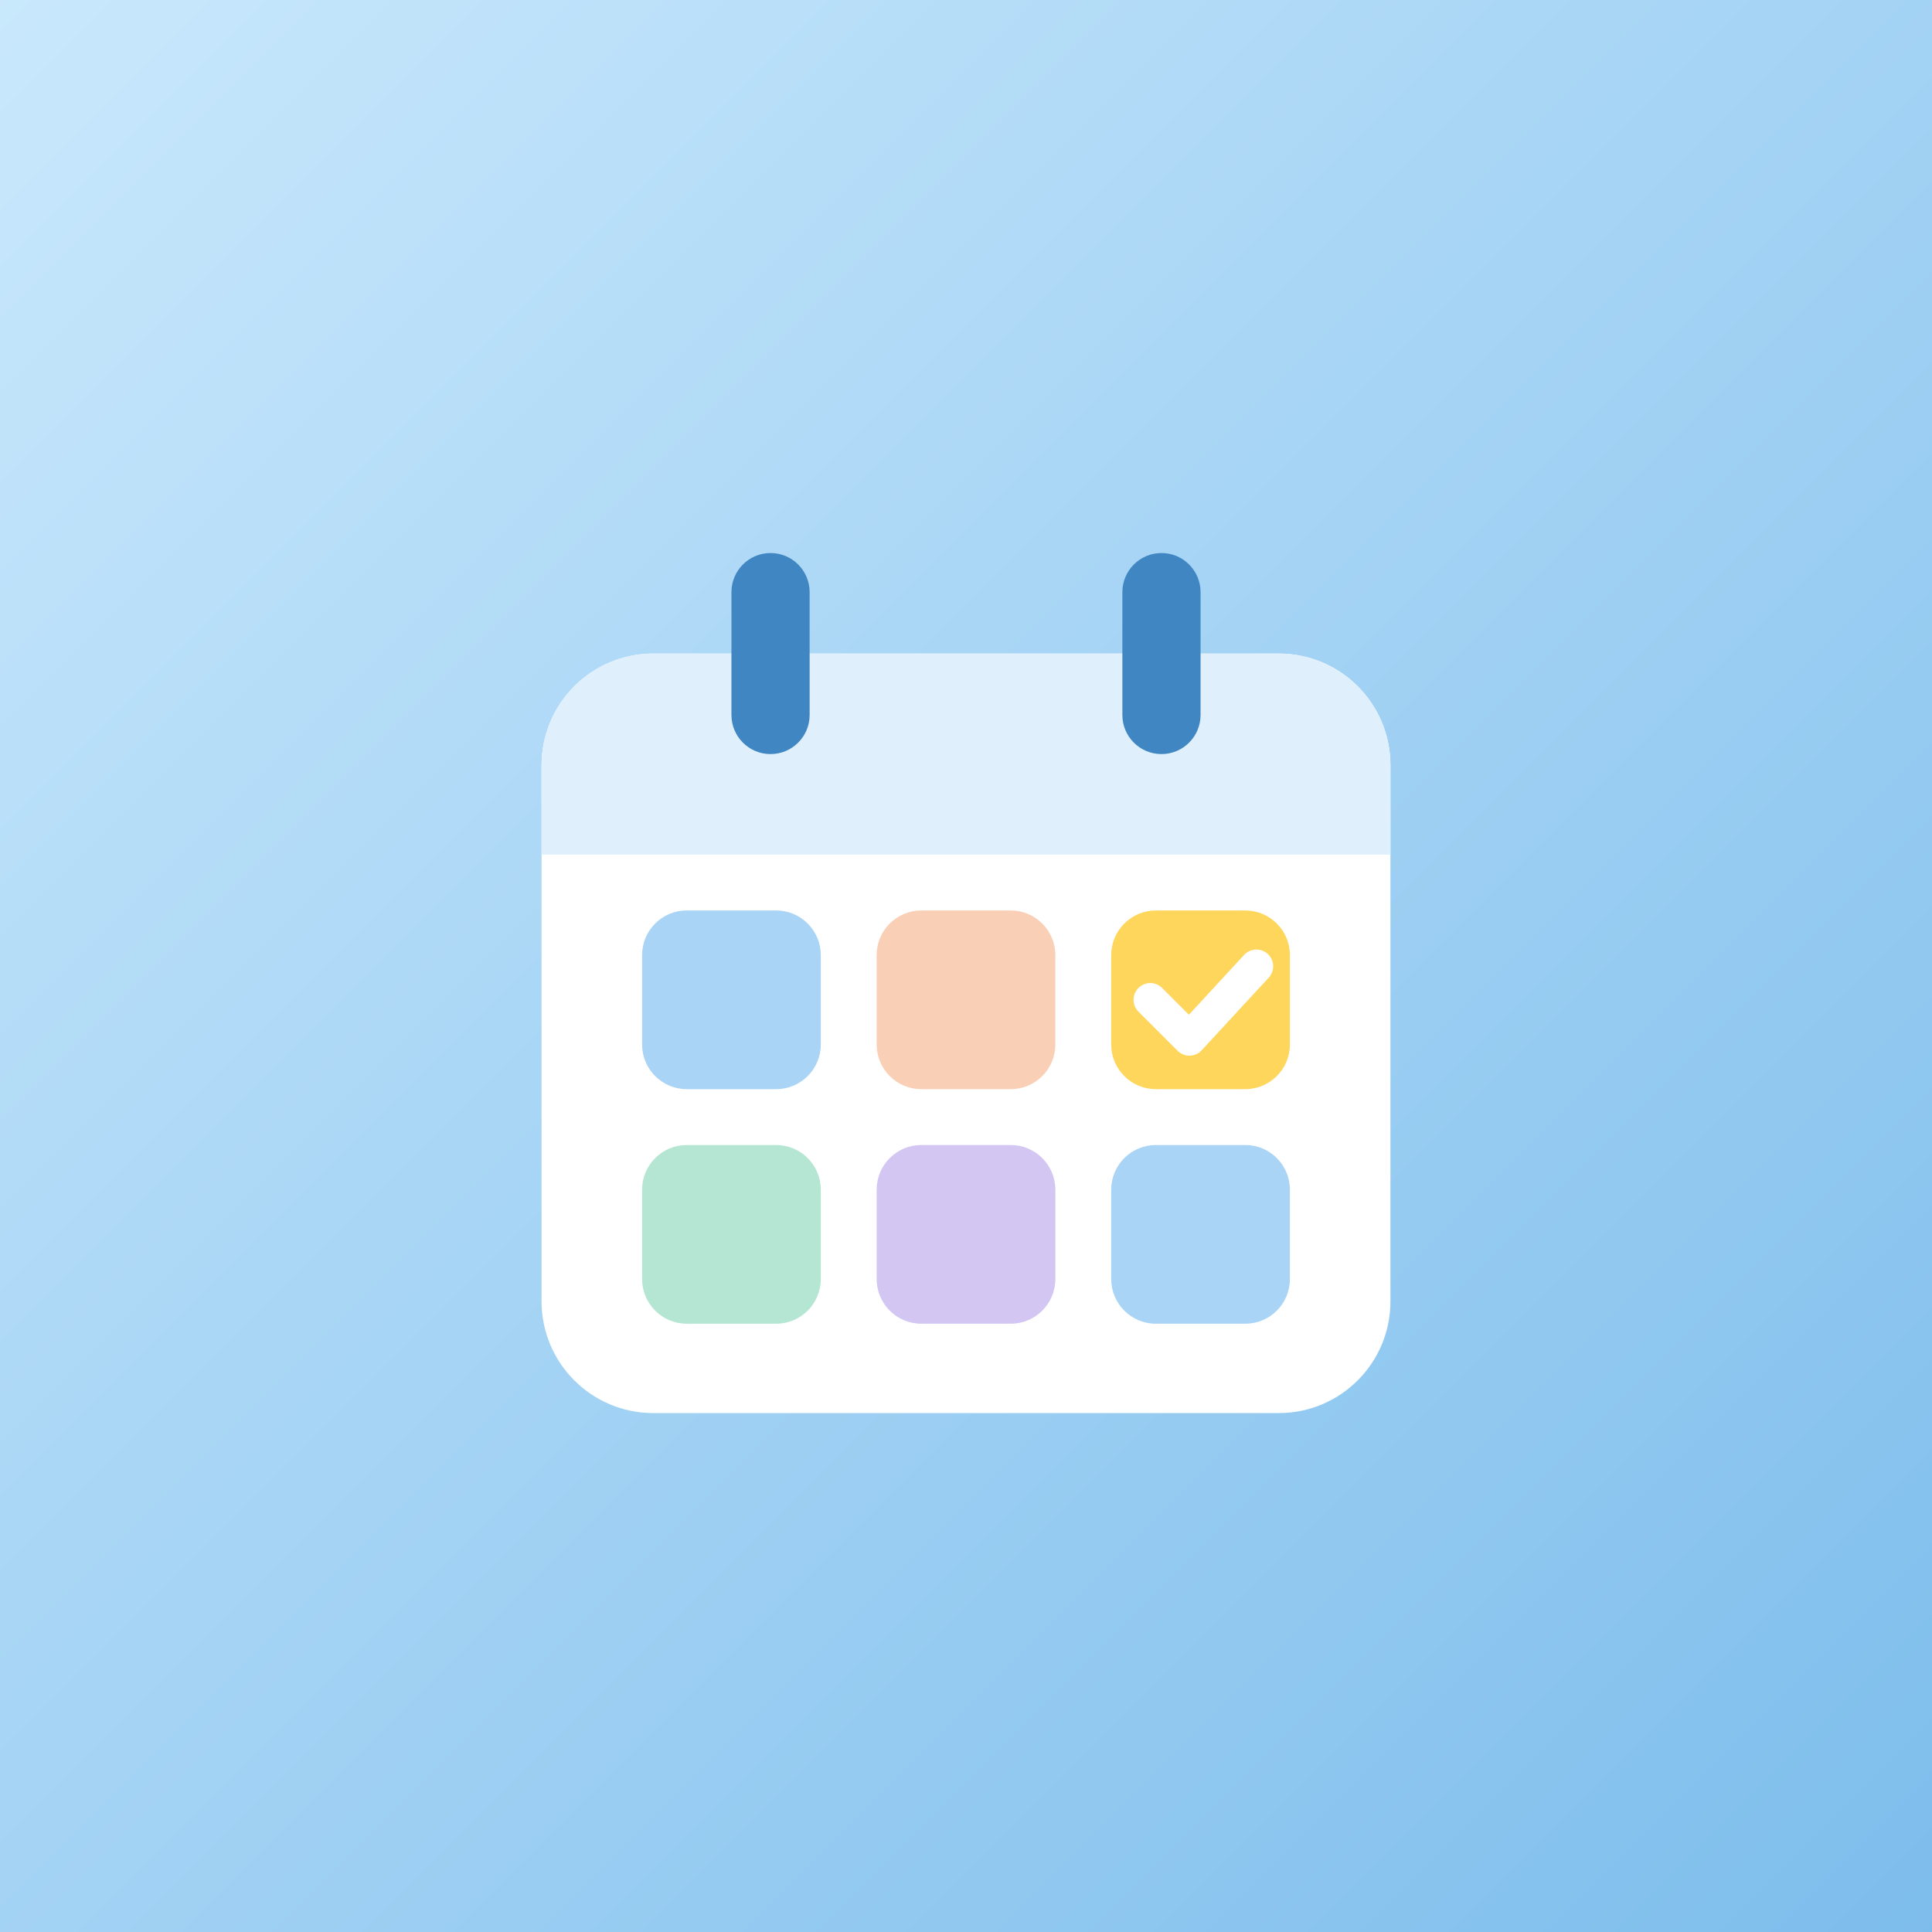
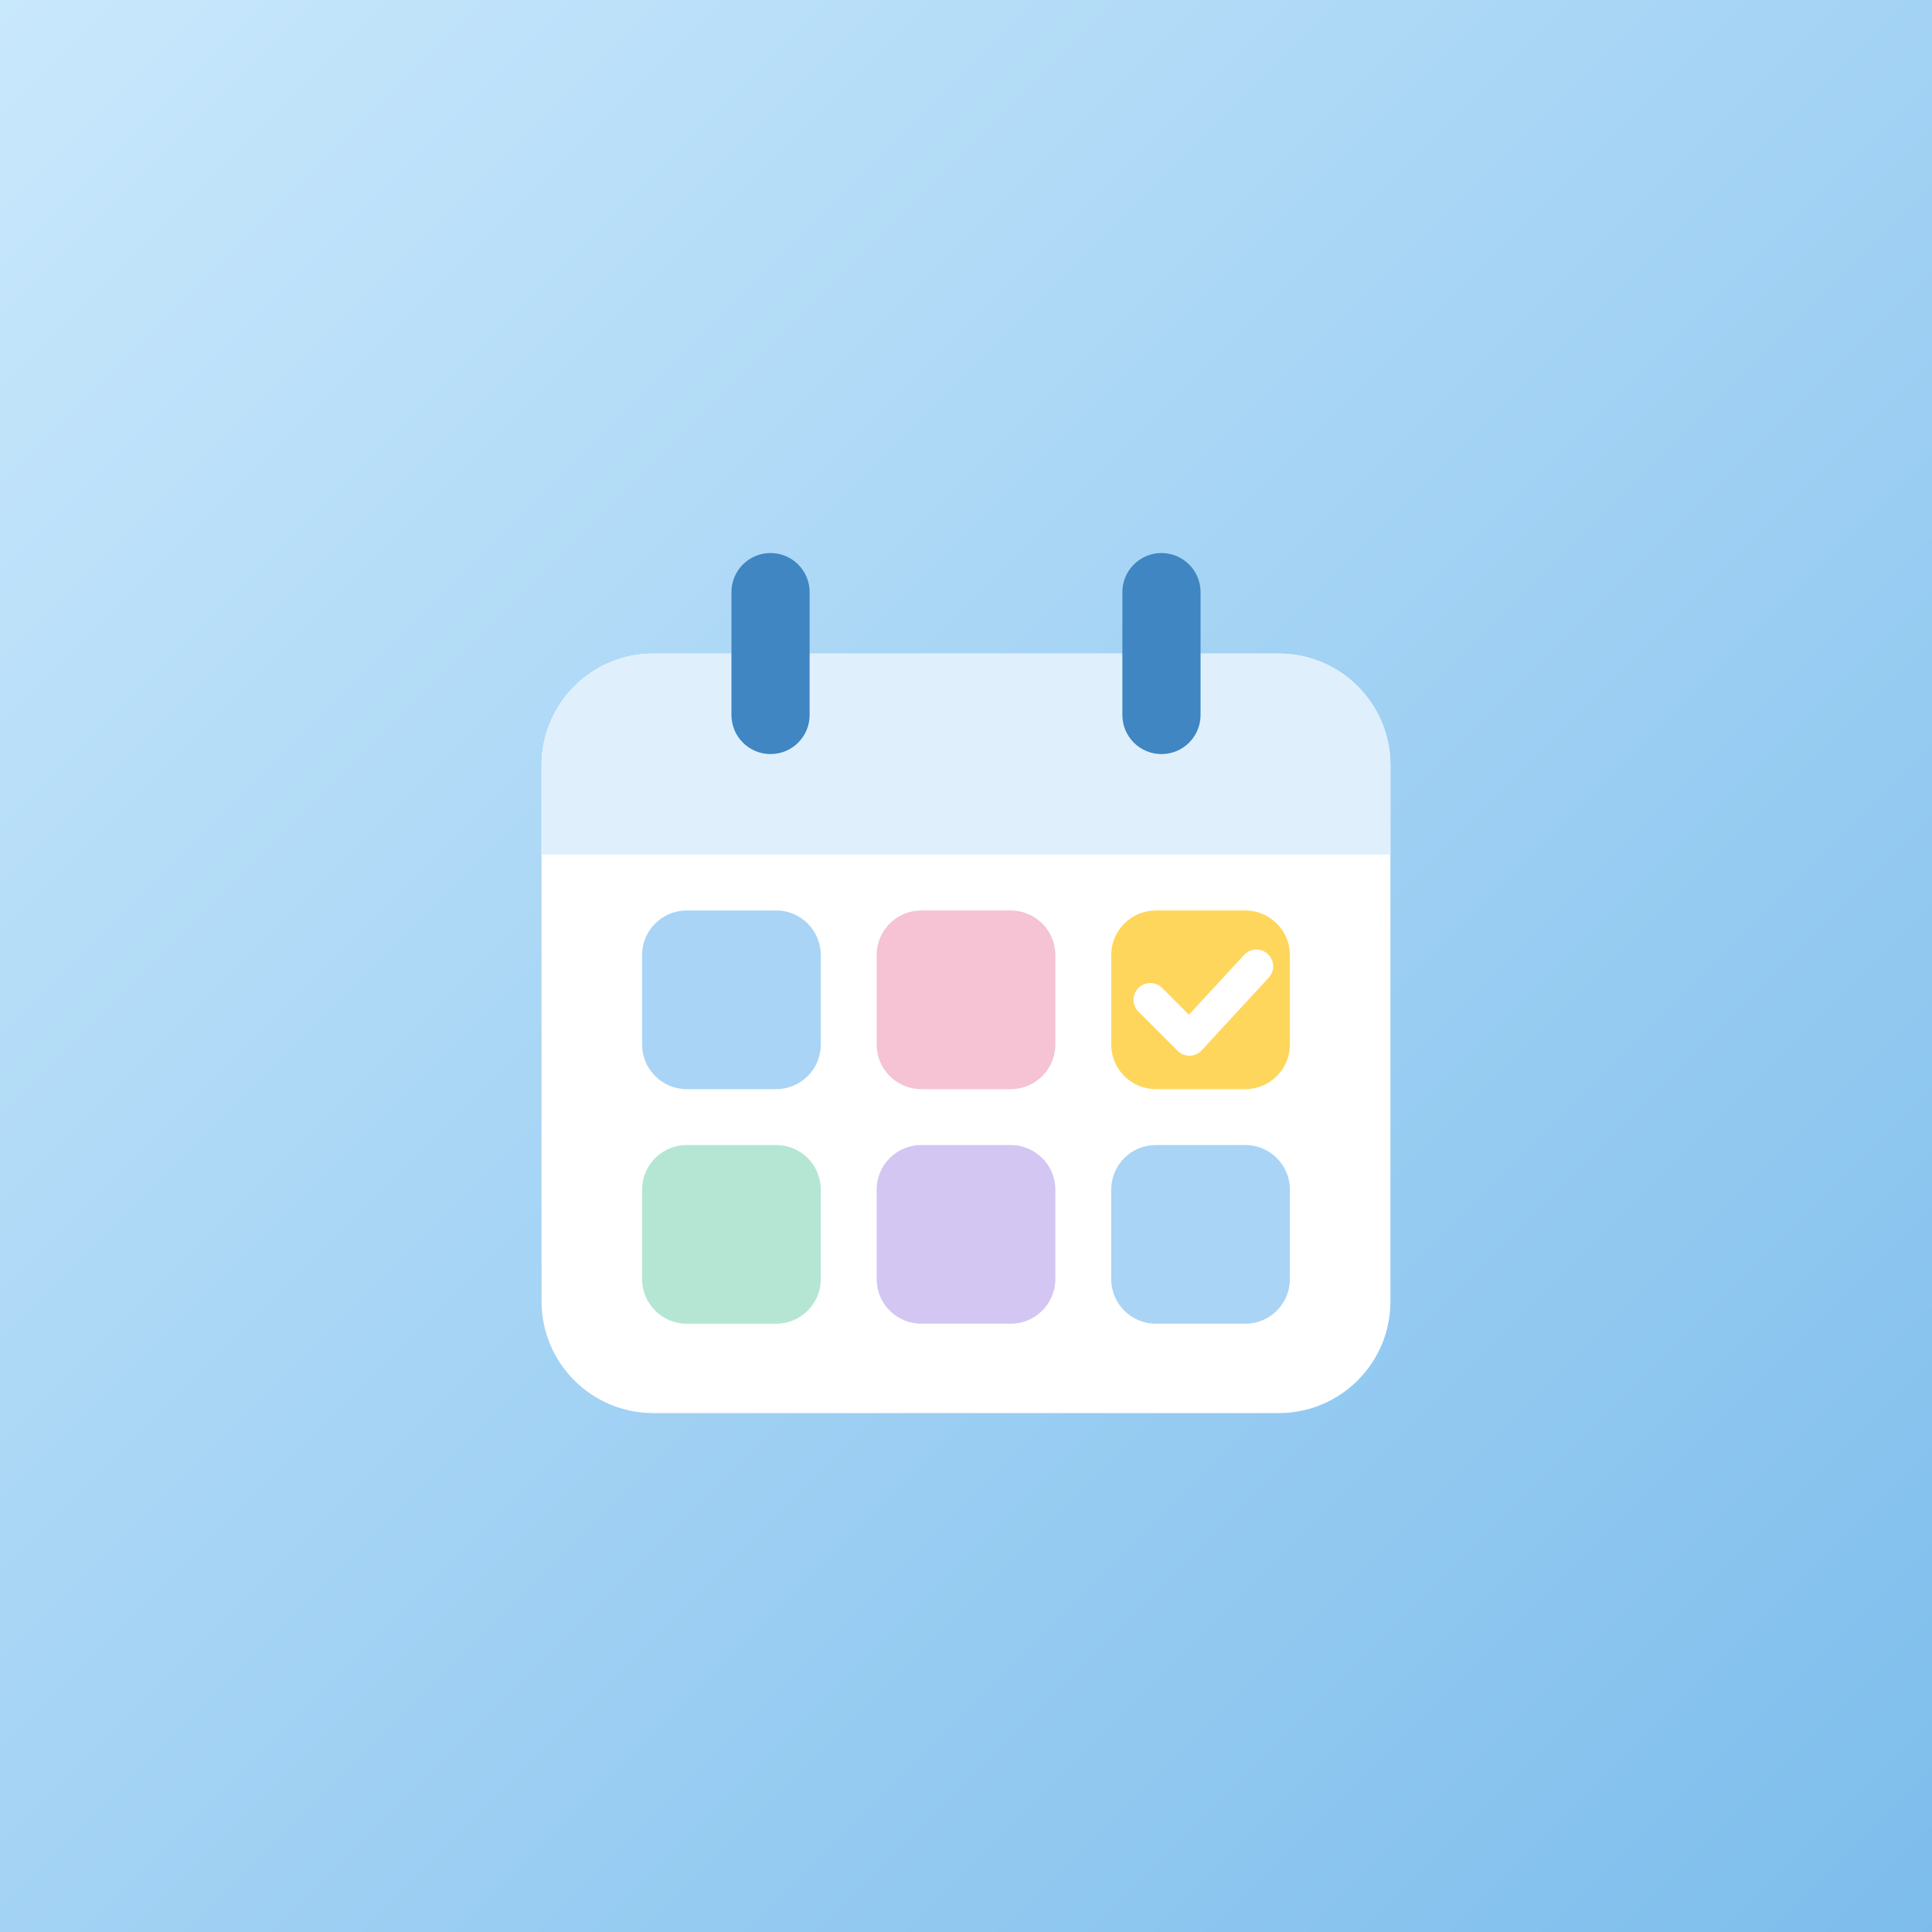
<svg xmlns="http://www.w3.org/2000/svg" viewBox="0 0 512 512">
  <defs>
    <linearGradient id="g" x1="0" y1="0" x2="1" y2="1">
      <stop offset="0" stop-color="#c9e8fc" />
      <stop offset="1" stop-color="#7dbdec" />
    </linearGradient>
  </defs>
  <rect width="512" height="512" fill="url(#g)" />
  <g transform="translate(256 262) scale(.74) translate(-256 -256)">
    <g>
      <rect x="104" y="136" width="304" height="272" rx="40" fill="#ffffff" />
      <path d="M144 136h224a40 40 0 0 1 40 40v32H104v-32a40 40 0 0 1 40-40z" fill="#dff0fc" />
      <rect x="172" y="100" width="28" height="72" rx="14" fill="#3f86c2" />
      <rect x="312" y="100" width="28" height="72" rx="14" fill="#3f86c2" />
      <rect x="140" y="228" width="64" height="64" rx="16" fill="#a9d4f5" />
-       <rect x="224" y="228" width="64" height="64" rx="16" fill="#f9cfb6" />
+       <rect x="224" y="228" width="64" height="64" rx="16" fill="#f5c3d3" />
      <rect x="308" y="228" width="64" height="64" rx="16" fill="#ffd65c" />
      <path d="M322 260l14 14 24-26" fill="none" stroke="#ffffff" stroke-width="12" stroke-linecap="round" stroke-linejoin="round" />
      <rect x="140" y="312" width="64" height="64" rx="16" fill="#b4e6d3" />
      <rect x="224" y="312" width="64" height="64" rx="16" fill="#d3c6f3" />
      <rect x="308" y="312" width="64" height="64" rx="16" fill="#a9d4f5" />
    </g>
  </g>
</svg>
